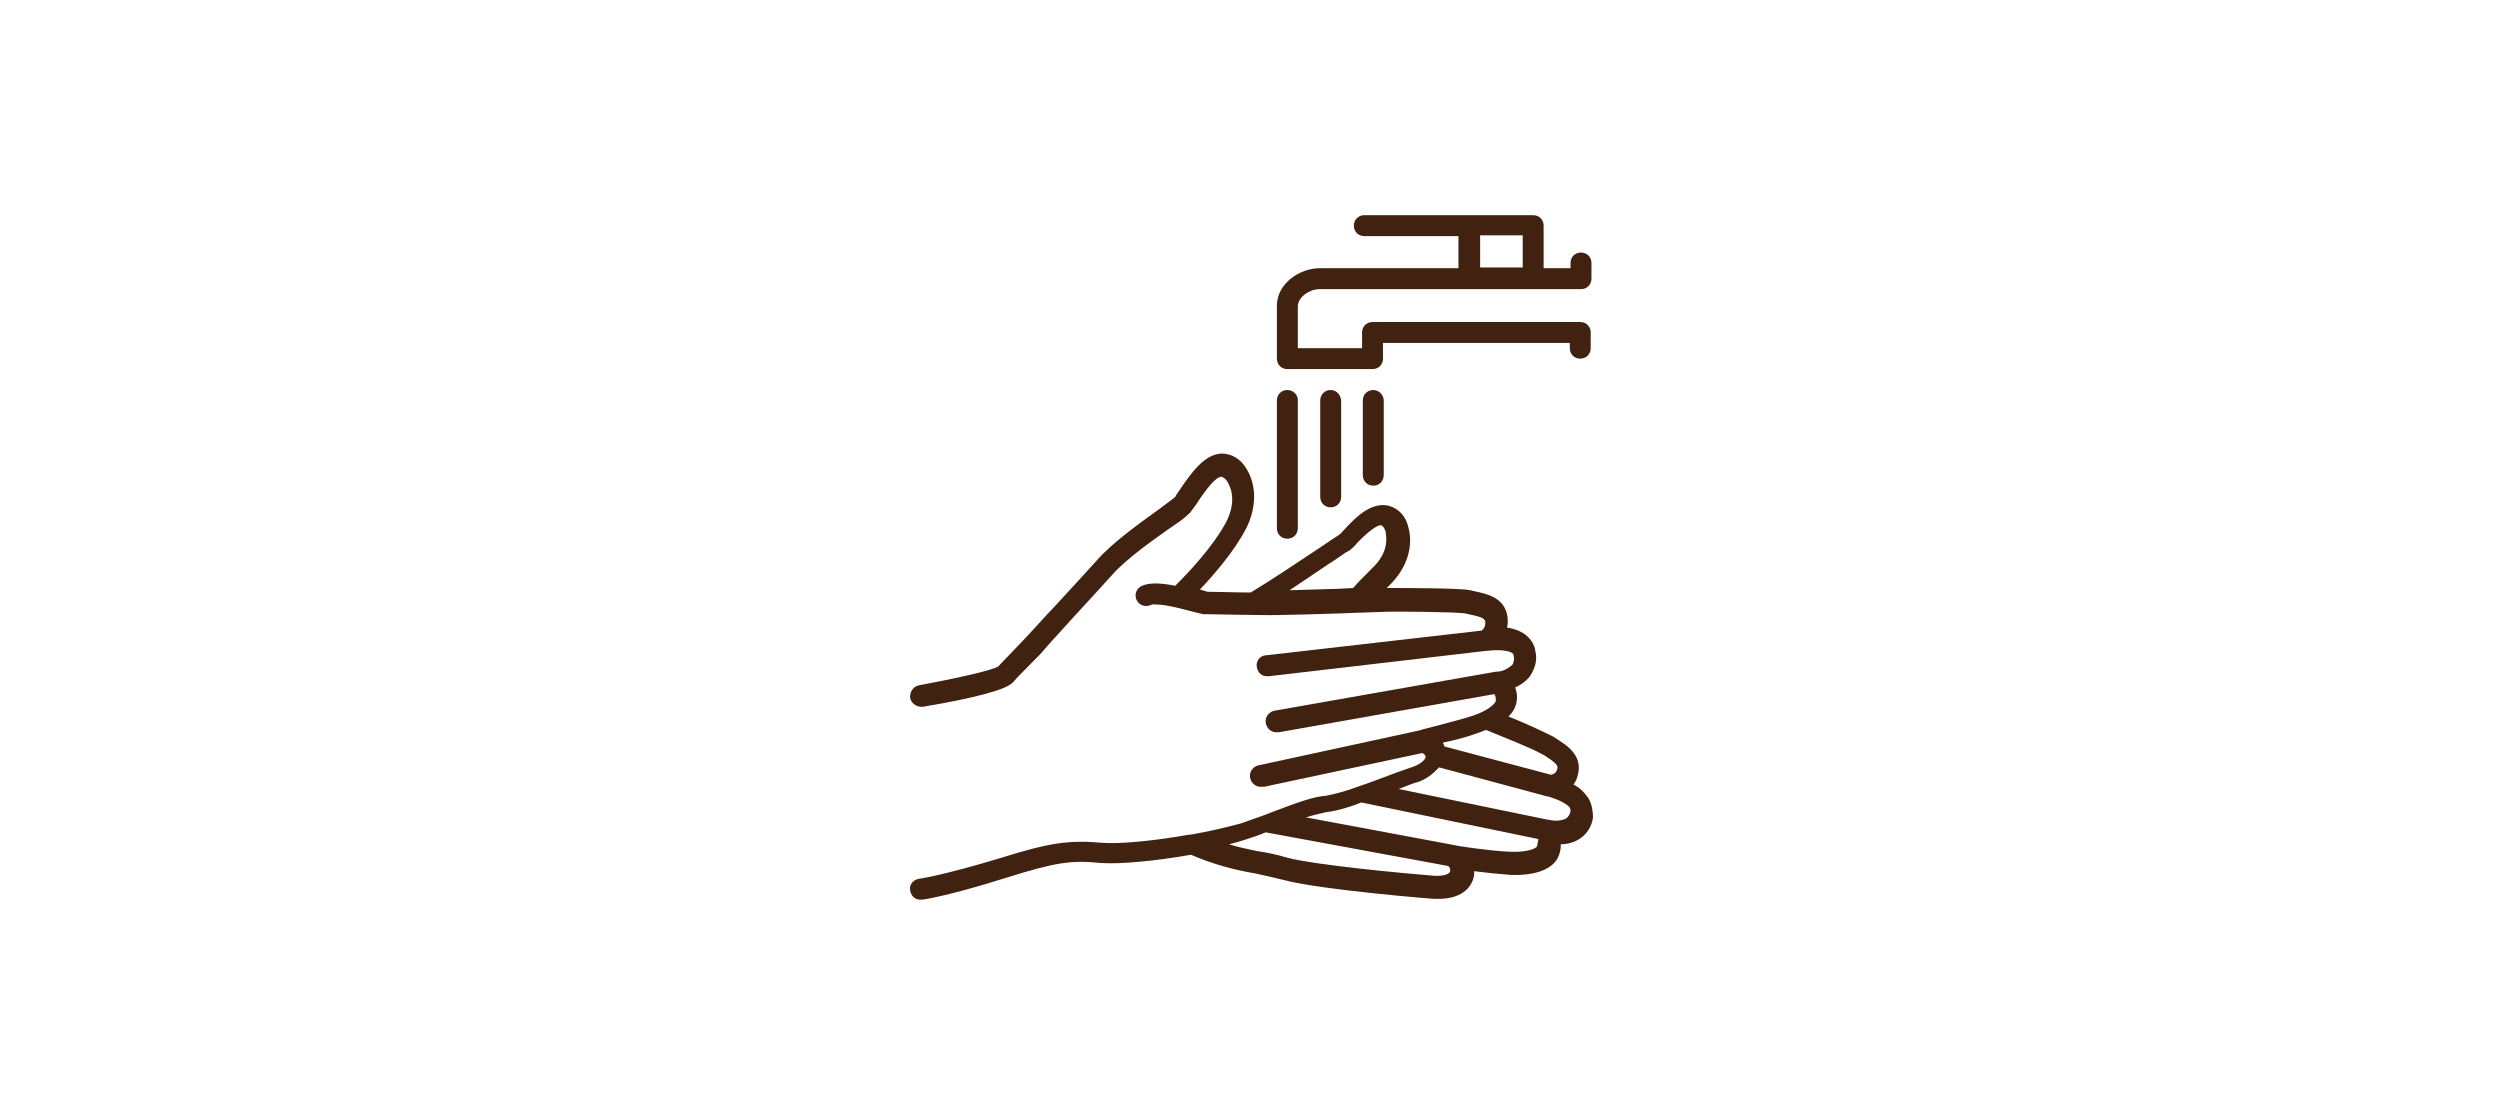
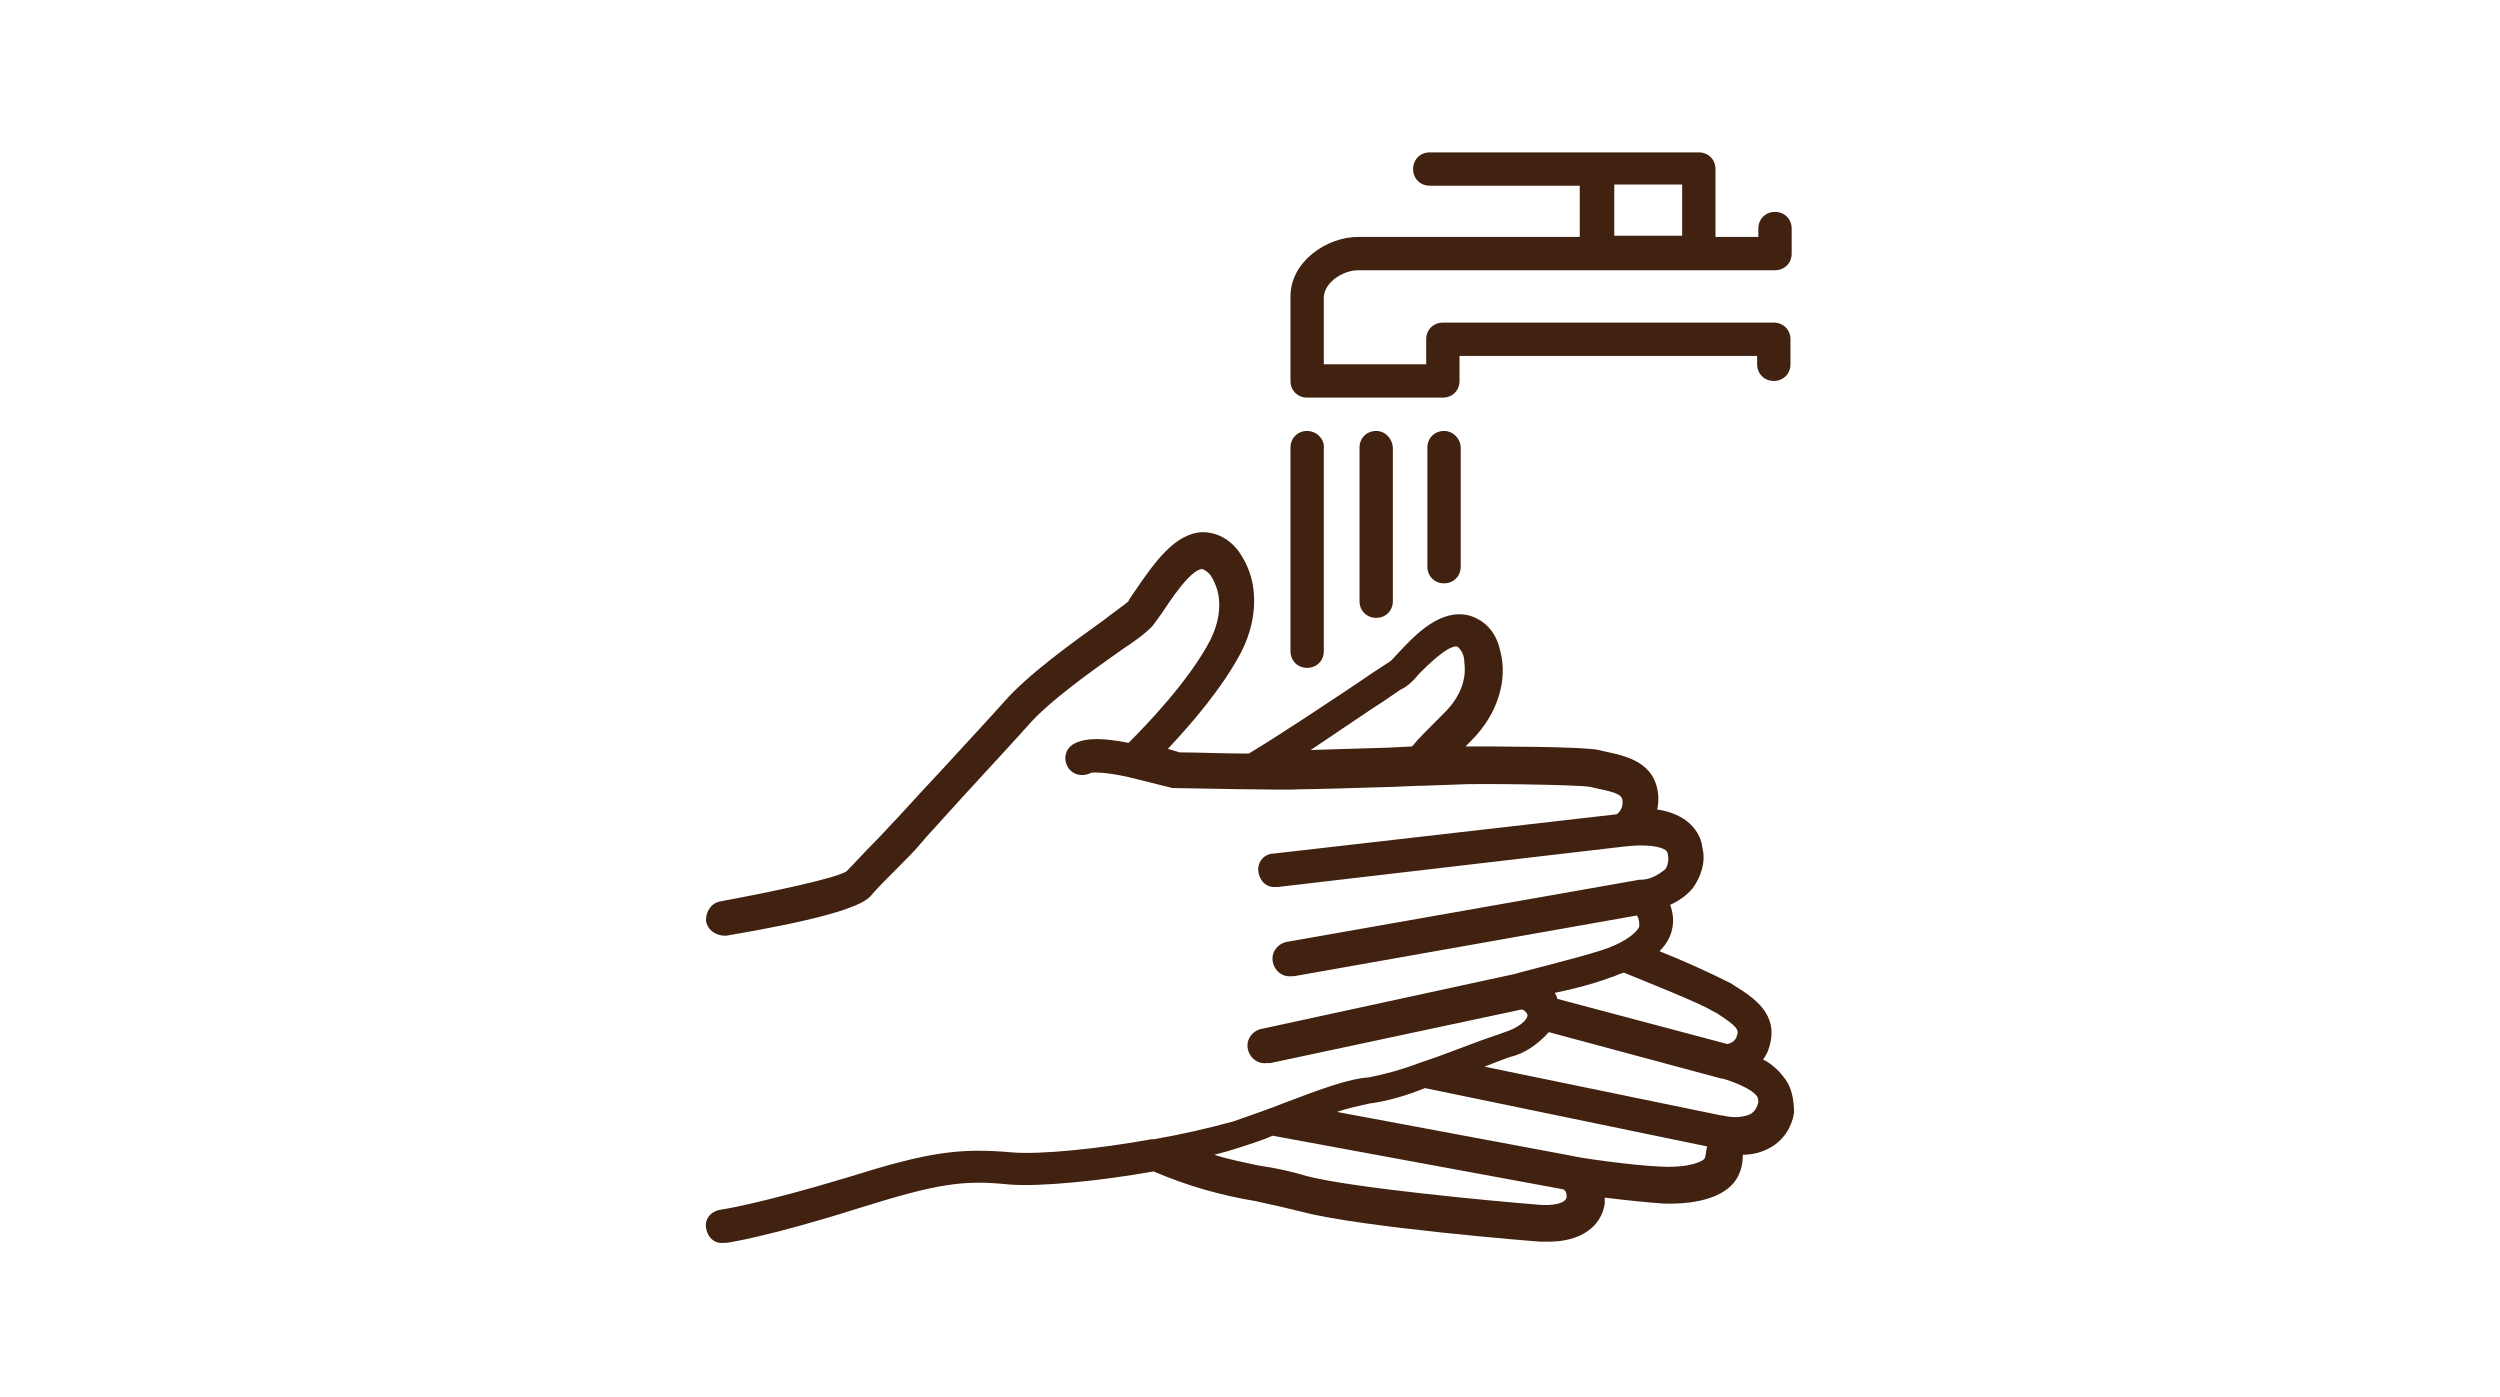
- <svg xmlns="http://www.w3.org/2000/svg" version="1.1" id="圖層_1" x="0px" y="0px" viewBox="0 0 334.6 148.8" style="enable-background:new 0 0 334.6 148.8;" xml:space="preserve">
+ <svg xmlns="http://www.w3.org/2000/svg" version="1.1" id="圖層_1" x="0px" y="0px" viewBox="0 0 210 117.3" style="enable-background:new 0 0 210 117.3;" xml:space="preserve">
  <style type="text/css">
	.st0{fill:#412110;}
	.st1{fill:#412110;stroke:#412110;stroke-width:0.65;stroke-miterlimit:10;}
	.st2{fill:#412110;stroke:#412110;stroke-width:3.903;stroke-miterlimit:10;}
	.st3{fill:#412110;stroke:#412110;stroke-width:0.911;stroke-miterlimit:10;}
</style>
  <g>
-     <path class="st0" d="M212.5,106.7c-0.5-0.7-1.1-1.3-1.9-1.7c0.2-0.3,0.4-0.6,0.5-1c0.9-2.8-1.3-4.2-2.9-5.2l-0.3-0.2   c-2-1-4-1.9-6-2.7c0.6-0.6,1-1.3,1.1-2.1c0.1-0.6,0-1.2-0.2-1.8c0.7-0.3,1.4-0.8,1.9-1.4c0.7-1,1.1-2.2,0.8-3.4   c-0.1-0.9-0.6-1.7-1.4-2.3c-0.7-0.5-1.6-0.8-2.4-0.9c0.1-0.4,0.1-0.7,0.1-1.1c-0.2-2.9-2.7-3.4-4.6-3.8l-0.4-0.1   c-1.4-0.3-8.8-0.3-11.2-0.3l0.5-0.5c2.2-2.2,3.1-5.1,2.4-7.6c-0.3-1.4-1.2-2.5-2.6-2.9l0,0c-2.4-0.6-4.5,1.6-5.9,3.1   c-0.3,0.3-0.6,0.7-0.8,0.8l0,0c-0.3,0.2-1.1,0.7-2.7,1.8c-2.7,1.8-6.6,4.4-9.1,5.9c-2.1,0-4.4-0.1-5.8-0.1l-1-0.3   c1.8-1.9,4.6-5.1,6.2-8.2c1.4-2.8,1.4-5.8,0-8c-0.7-1.2-1.9-2-3.3-2c-2.3,0.1-4,2.5-5.7,5c-0.2,0.3-0.5,0.7-0.5,0.8   c-0.2,0.2-1.2,0.9-2.1,1.6c-2.5,1.8-6.3,4.5-8.4,6.9c-0.7,0.8-3.2,3.5-5.4,5.9c-1.8,1.9-3.3,3.6-3.7,4s-1,1.1-1.8,1.9   c-0.9,0.9-1.7,1.8-2.3,2.4c-1,0.6-6.2,1.7-10.5,2.5c-0.8,0.1-1.3,0.8-1.3,1.6c0.1,0.8,0.8,1.3,1.6,1.3c0,0,0.1,0,0.1,0   c7.1-1.2,11.2-2.3,12.1-3.3c0.5-0.6,1.4-1.5,2.3-2.4c0.8-0.8,1.5-1.5,1.9-2s1.9-2.1,3.6-4c2.2-2.4,4.7-5.1,5.4-5.9   c1.8-2.1,5.5-4.7,7.9-6.4c0.9-0.6,1.8-1.2,2.6-2c0.3-0.4,0.5-0.7,0.8-1.1c0.6-0.9,2.4-3.7,3.4-3.7c0.5,0.2,0.8,0.6,1,1.1   c0.3,0.6,0.9,2.3-0.3,4.8c-1.8,3.5-5.5,7.3-6.9,8.7c-2.5-0.5-4.1-0.4-4.9,0.3c-0.6,0.6-0.5,1.5,0,2c0.5,0.5,1.2,0.5,1.8,0.2   c0.2,0,1-0.1,3.2,0.4l3.6,0.9c0.1,0,0.2,0,0.3,0c0.9,0,9,0.2,10.5,0.1c0.8,0,4.4-0.1,7.6-0.2l2.4-0.1h0.1c0.1,0,0.2,0,0.2,0   l2.8-0.1c1.2-0.1,10.1,0,11.2,0.2l0.4,0.1c2,0.4,2.3,0.6,2.3,1.2c0,0.4-0.2,0.8-0.5,1l-28.8,3.3c-0.8,0-1.4,0.7-1.3,1.5   s0.7,1.4,1.5,1.3h0.2l29.1-3.4h0.1c0.7-0.1,2.5-0.2,3.3,0.3c0.1,0.1,0.2,0.2,0.2,0.4c0.1,0.4,0,0.9-0.2,1.2   c-0.6,0.5-1.3,0.9-2.1,0.9h-0.1l-29.5,5.2c-0.8,0.1-1.4,0.8-1.3,1.6s0.8,1.4,1.6,1.3h0.2l28.8-5.1c0.2,0.3,0.2,0.6,0.2,0.9   c0,0.2-0.7,1.2-3.1,2c-2.5,0.8-7.1,1.9-7.3,2l0,0l-21.2,4.6c-0.8,0.1-1.4,0.8-1.3,1.6s0.8,1.4,1.6,1.3c0.1,0,0.2,0,0.3,0l21.1-4.5   c0.2,0,0.4,0.2,0.5,0.4c0.1,0.5-0.9,1.2-1.9,1.5c-0.5,0.2-1.5,0.5-2.8,1c-1.1,0.4-2.6,1-4.1,1.5c-0.1,0-0.2,0.1-0.3,0.1   c-1.3,0.5-2.7,0.9-4.2,1.2c-1.7,0.1-4.1,1-7,2.1c-1.5,0.6-3,1.1-4.4,1.6c-2.2,0.6-4.4,1.1-6.7,1.5h-0.2c-4.4,0.8-9.3,1.3-11.7,1.1   c-4.5-0.4-7.1,0-13.8,2.1c-7.3,2.2-10.5,2.7-10.6,2.7c-0.8,0.1-1.4,0.7-1.3,1.5c0.1,0.8,0.7,1.4,1.5,1.3h0.2   c0.1,0,3.5-0.5,11.1-2.9c6.7-2.1,8.8-2.4,12.7-2c2.6,0.2,7.6-0.3,12.1-1.1c2.8,1.2,5.6,2,8.6,2.5c1.4,0.3,2.7,0.6,3.9,0.9   c4.9,1.3,19.8,2.5,20,2.5c0.2,0,0.5,0,0.7,0c2.6,0,4.4-1.2,4.7-3.2c0-0.2,0-0.3,0-0.5c1.6,0.2,3.5,0.4,4.9,0.5   c3.2,0.1,5.5-0.7,6.3-2.3c0.3-0.6,0.4-1.2,0.4-1.8c0.8,0,1.6-0.2,2.3-0.6c1.1-0.6,1.8-1.7,2-2.9C213.2,108.4,213,107.4,212.5,106.7   z M179.2,78.8l-6.6,0.2c1.8-1.2,3.7-2.5,5.2-3.5c1.3-0.8,2.3-1.6,2.6-1.7l0,0c0.5-0.3,0.9-0.7,1.3-1.2c0.7-0.7,2.4-2.4,3.2-2.3   c0.4,0.3,0.6,0.8,0.6,1.3c0.1,0.7,0.2,2.5-1.8,4.4c-1.4,1.4-2.1,2.1-2.5,2.6c0,0-0.1,0.1-0.1,0.1L179.2,78.8z M197.8,98.1   c0.4-0.1,0.7-0.3,1.1-0.4c1.7,0.7,6.5,2.6,7.4,3.2l0.4,0.2c1.7,1.1,1.9,1.4,1.7,1.9c-0.1,0.4-0.4,0.6-0.8,0.7l-14.3-3.8   c0,0,0,0,0,0c0-0.2-0.1-0.3-0.2-0.5C194.6,99.1,196.5,98.6,197.8,98.1z M191.8,117.2c-3.8-0.3-15.6-1.4-19.5-2.4   c-1.3-0.4-2.7-0.7-4.1-0.9c-1.3-0.3-2.5-0.5-3.7-0.9c0.8-0.2,1.5-0.4,2.1-0.6c0.9-0.3,1.9-0.6,2.8-1l24.4,4.5   c0.2,0.1,0.3,0.3,0.3,0.6C194.1,117.1,192.9,117.3,191.8,117.2z M205.7,113.3c-0.1,0.2-1.1,0.8-3.6,0.7c-2.6-0.1-7.3-0.8-7.5-0.9   l-19.8-3.7c0.9-0.3,1.8-0.5,2.7-0.7c1.6-0.2,3.2-0.7,4.7-1.3l23.7,4.9C205.8,112.7,205.8,113,205.7,113.3L205.7,113.3z    M210.2,108.6c-0.1,0.4-0.3,0.8-0.7,1c-0.7,0.3-1.5,0.3-2.3,0.1h0h-0.1l-19.9-4.1c1-0.4,1.8-0.7,2.1-0.8c1.3-0.3,2.4-1.1,3.3-2.1   l14.5,3.9h0.1c0.7,0.2,2.4,0.8,2.9,1.5C210.2,108.3,210.2,108.5,210.2,108.6L210.2,108.6z" />
-     <path class="st0" d="M176.6,38.7h35c0.8,0,1.4-0.6,1.4-1.4v-2.1c0-0.8-0.6-1.4-1.4-1.4c-0.8,0-1.4,0.6-1.4,1.4v0.7h-3.6v-5.7   c0-0.8-0.6-1.4-1.4-1.4h-22.6c-0.8,0-1.4,0.6-1.4,1.4s0.6,1.4,1.4,1.4h12.6v4.3h-18.6c-2.7,0-5.7,2.1-5.7,5V48   c0,0.8,0.6,1.4,1.4,1.4h11.4c0.8,0,1.4-0.6,1.4-1.4v-2.1h25v0.7c0,0.8,0.6,1.4,1.4,1.4c0.8,0,1.4-0.6,1.4-1.4v-2.1   c0-0.8-0.6-1.4-1.4-1.4h-27.8c-0.8,0-1.4,0.6-1.4,1.4v2.1h-8.6v-5.7C173.8,39.7,175.3,38.7,176.6,38.7z M198.1,31.5h5.7v4.3h-5.7   V31.5z" />
-     <path class="st0" d="M172.3,52.2c-0.8,0-1.4,0.6-1.4,1.4v17.1c0,0.8,0.6,1.4,1.4,1.4c0.8,0,1.4-0.6,1.4-1.4V53.7   C173.8,52.9,173.1,52.2,172.3,52.2z" />
-     <path class="st0" d="M178.1,52.2c-0.8,0-1.4,0.6-1.4,1.4v12.9c0,0.8,0.6,1.4,1.4,1.4c0.8,0,1.4-0.6,1.4-1.4V53.7   C179.5,52.9,178.9,52.2,178.1,52.2z" />
-     <path class="st0" d="M183.8,52.2c-0.8,0-1.4,0.6-1.4,1.4v10c0,0.8,0.6,1.4,1.4,1.4c0.8,0,1.4-0.6,1.4-1.4v-10   C185.2,52.9,184.6,52.2,183.8,52.2z" />
+     <path class="st0" d="M150,90.7c-0.5-0.7-1.1-1.3-1.9-1.7c0.2-0.3,0.4-0.6,0.5-1c0.9-2.8-1.3-4.2-2.9-5.2l-0.3-0.2c-2-1-4-1.9-6-2.7   c0.6-0.6,1-1.3,1.1-2.1c0.1-0.6,0-1.2-0.2-1.8c0.7-0.3,1.4-0.8,1.9-1.4c0.7-1,1.1-2.2,0.8-3.4c-0.1-0.9-0.6-1.7-1.4-2.3   c-0.7-0.5-1.6-0.8-2.4-0.9c0.1-0.4,0.1-0.7,0.1-1.1c-0.2-2.9-2.7-3.4-4.6-3.8l-0.4-0.1c-1.4-0.3-8.8-0.3-11.2-0.3l0.5-0.5   c2.2-2.2,3.1-5.1,2.4-7.6c-0.3-1.4-1.2-2.5-2.6-2.9l0,0c-2.4-0.6-4.5,1.6-5.9,3.1c-0.3,0.3-0.6,0.7-0.8,0.8l0,0   c-0.3,0.2-1.1,0.7-2.7,1.8c-2.7,1.8-6.6,4.4-9.1,5.9c-2.1,0-4.4-0.1-5.8-0.1l-1-0.3c1.8-1.9,4.6-5.1,6.2-8.2c1.4-2.8,1.4-5.8,0-8   c-0.7-1.2-1.9-2-3.3-2c-2.3,0.1-4,2.5-5.7,5c-0.2,0.3-0.5,0.7-0.5,0.8c-0.2,0.2-1.2,0.9-2.1,1.6c-2.5,1.8-6.3,4.5-8.4,6.9   c-0.7,0.8-3.2,3.5-5.4,5.9c-1.8,1.9-3.3,3.6-3.7,4s-1,1.1-1.8,1.9c-0.9,0.9-1.7,1.8-2.3,2.4c-1,0.6-6.2,1.7-10.5,2.5   c-0.8,0.1-1.3,0.8-1.3,1.6c0.1,0.8,0.8,1.3,1.6,1.3H61c7.1-1.2,11.2-2.3,12.1-3.3c0.5-0.6,1.4-1.5,2.3-2.4c0.8-0.8,1.5-1.5,1.9-2   s1.9-2.1,3.6-4c2.2-2.4,4.7-5.1,5.4-5.9c1.8-2.1,5.5-4.7,7.9-6.4c0.9-0.6,1.8-1.2,2.6-2c0.3-0.4,0.5-0.7,0.8-1.1   c0.6-0.9,2.4-3.7,3.4-3.7c0.5,0.2,0.8,0.6,1,1.1c0.3,0.6,0.9,2.3-0.3,4.8c-1.8,3.5-5.5,7.3-6.9,8.7c-2.5-0.5-4.1-0.4-4.9,0.3   c-0.6,0.6-0.5,1.5,0,2s1.2,0.5,1.8,0.2c0.2,0,1-0.1,3.2,0.4l3.6,0.9c0.1,0,0.2,0,0.3,0c0.9,0,9,0.2,10.5,0.1c0.8,0,4.4-0.1,7.6-0.2   l2.4-0.1h0.1c0.1,0,0.2,0,0.2,0l2.8-0.1c1.2-0.1,10.1,0,11.2,0.2l0.4,0.1c2,0.4,2.3,0.6,2.3,1.2c0,0.4-0.2,0.8-0.5,1L107,71.7   c-0.8,0-1.4,0.7-1.3,1.5s0.7,1.4,1.5,1.3h0.2l29.1-3.4h0.1c0.7-0.1,2.5-0.2,3.3,0.3c0.1,0.1,0.2,0.2,0.2,0.4c0.1,0.4,0,0.9-0.2,1.2   c-0.6,0.5-1.3,0.9-2.1,0.9h-0.1l-29.5,5.2c-0.8,0.1-1.4,0.8-1.3,1.6s0.8,1.4,1.6,1.3h0.2l28.8-5.1c0.2,0.3,0.2,0.6,0.2,0.9   c0,0.2-0.7,1.2-3.1,2c-2.5,0.8-7.1,1.9-7.3,2l0,0l-21.2,4.6c-0.8,0.1-1.4,0.8-1.3,1.6s0.8,1.4,1.6,1.3c0.1,0,0.2,0,0.3,0l21.1-4.5   c0.2,0,0.4,0.2,0.5,0.4c0.1,0.5-0.9,1.2-1.9,1.5c-0.5,0.2-1.5,0.5-2.8,1c-1.1,0.4-2.6,1-4.1,1.5c-0.1,0-0.2,0.1-0.3,0.1   c-1.3,0.5-2.7,0.9-4.2,1.2c-1.7,0.1-4.1,1-7,2.1c-1.5,0.6-3,1.1-4.4,1.6c-2.2,0.6-4.4,1.1-6.7,1.5h-0.2c-4.4,0.8-9.3,1.3-11.7,1.1   c-4.5-0.4-7.1,0-13.8,2.1c-7.3,2.2-10.5,2.7-10.6,2.7c-0.8,0.1-1.4,0.7-1.3,1.5s0.7,1.4,1.5,1.3H61c0.1,0,3.5-0.5,11.1-2.9   c6.7-2.1,8.8-2.4,12.7-2c2.6,0.2,7.6-0.3,12.1-1.1c2.8,1.2,5.6,2,8.6,2.5c1.4,0.3,2.7,0.6,3.9,0.9c4.9,1.3,19.8,2.5,20,2.5   s0.5,0,0.7,0c2.6,0,4.4-1.2,4.7-3.2c0-0.2,0-0.3,0-0.5c1.6,0.2,3.5,0.4,4.9,0.5c3.2,0.1,5.5-0.7,6.3-2.3c0.3-0.6,0.4-1.2,0.4-1.8   c0.8,0,1.6-0.2,2.3-0.6c1.1-0.6,1.8-1.7,2-2.9C150.7,92.4,150.5,91.4,150,90.7z M116.7,62.8l-6.6,0.2c1.8-1.2,3.7-2.5,5.2-3.5   c1.3-0.8,2.3-1.6,2.6-1.7l0,0c0.5-0.3,0.9-0.7,1.3-1.2c0.7-0.7,2.4-2.4,3.2-2.3c0.4,0.3,0.6,0.8,0.6,1.3c0.1,0.7,0.2,2.5-1.8,4.4   c-1.4,1.4-2.1,2.1-2.5,2.6l-0.1,0.1L116.7,62.8z M135.3,82.1c0.4-0.1,0.7-0.3,1.1-0.4c1.7,0.7,6.5,2.6,7.4,3.2l0.4,0.2   c1.7,1.1,1.9,1.4,1.7,1.9c-0.1,0.4-0.4,0.6-0.8,0.7l-14.3-3.8l0,0c0-0.2-0.1-0.3-0.2-0.5C132.1,83.1,134,82.6,135.3,82.1z    M129.3,101.2c-3.8-0.3-15.6-1.4-19.5-2.4c-1.3-0.4-2.7-0.7-4.1-0.9c-1.3-0.3-2.5-0.5-3.7-0.9c0.8-0.2,1.5-0.4,2.1-0.6   c0.9-0.3,1.9-0.6,2.8-1l24.4,4.5c0.2,0.1,0.3,0.3,0.3,0.6C131.6,101.1,130.4,101.3,129.3,101.2z M143.2,97.3   c-0.1,0.2-1.1,0.8-3.6,0.7c-2.6-0.1-7.3-0.8-7.5-0.9l-19.8-3.7c0.9-0.3,1.8-0.5,2.7-0.7c1.6-0.2,3.2-0.7,4.7-1.3l23.7,4.9   C143.3,96.7,143.3,97,143.2,97.3L143.2,97.3z M147.7,92.6c-0.1,0.4-0.3,0.8-0.7,1c-0.7,0.3-1.5,0.3-2.3,0.1l0,0h-0.1l-19.9-4.1   c1-0.4,1.8-0.7,2.1-0.8c1.3-0.3,2.4-1.1,3.3-2.1l14.5,3.9h0.1c0.7,0.2,2.4,0.8,2.9,1.5C147.7,92.3,147.7,92.5,147.7,92.6   L147.7,92.6z" />
+     <path class="st0" d="M114.1,22.7h35c0.8,0,1.4-0.6,1.4-1.4v-2.1c0-0.8-0.6-1.4-1.4-1.4c-0.8,0-1.4,0.6-1.4,1.4v0.7h-3.6v-5.7   c0-0.8-0.6-1.4-1.4-1.4h-22.6c-0.8,0-1.4,0.6-1.4,1.4s0.6,1.4,1.4,1.4h12.6v4.3h-18.6c-2.7,0-5.7,2.1-5.7,5V32   c0,0.8,0.6,1.4,1.4,1.4h11.4c0.8,0,1.4-0.6,1.4-1.4v-2.1h25v0.7c0,0.8,0.6,1.4,1.4,1.4c0.8,0,1.4-0.6,1.4-1.4v-2.1   c0-0.8-0.6-1.4-1.4-1.4h-27.8c-0.8,0-1.4,0.6-1.4,1.4v2.1h-8.6v-5.7C111.3,23.7,112.8,22.7,114.1,22.7z M135.6,15.5h5.7v4.3h-5.7   V15.5z" />
+     <path class="st0" d="M109.8,36.2c-0.8,0-1.4,0.6-1.4,1.4v17.1c0,0.8,0.6,1.4,1.4,1.4c0.8,0,1.4-0.6,1.4-1.4v-17   C111.3,36.9,110.6,36.2,109.8,36.2z" />
+     <path class="st0" d="M115.6,36.2c-0.8,0-1.4,0.6-1.4,1.4v12.9c0,0.8,0.6,1.4,1.4,1.4c0.8,0,1.4-0.6,1.4-1.4V37.7   C117,36.9,116.4,36.2,115.6,36.2z" />
+     <path class="st0" d="M121.3,36.2c-0.8,0-1.4,0.6-1.4,1.4v10c0,0.8,0.6,1.4,1.4,1.4c0.8,0,1.4-0.6,1.4-1.4v-10   C122.7,36.9,122.1,36.2,121.3,36.2z" />
  </g>
</svg>
